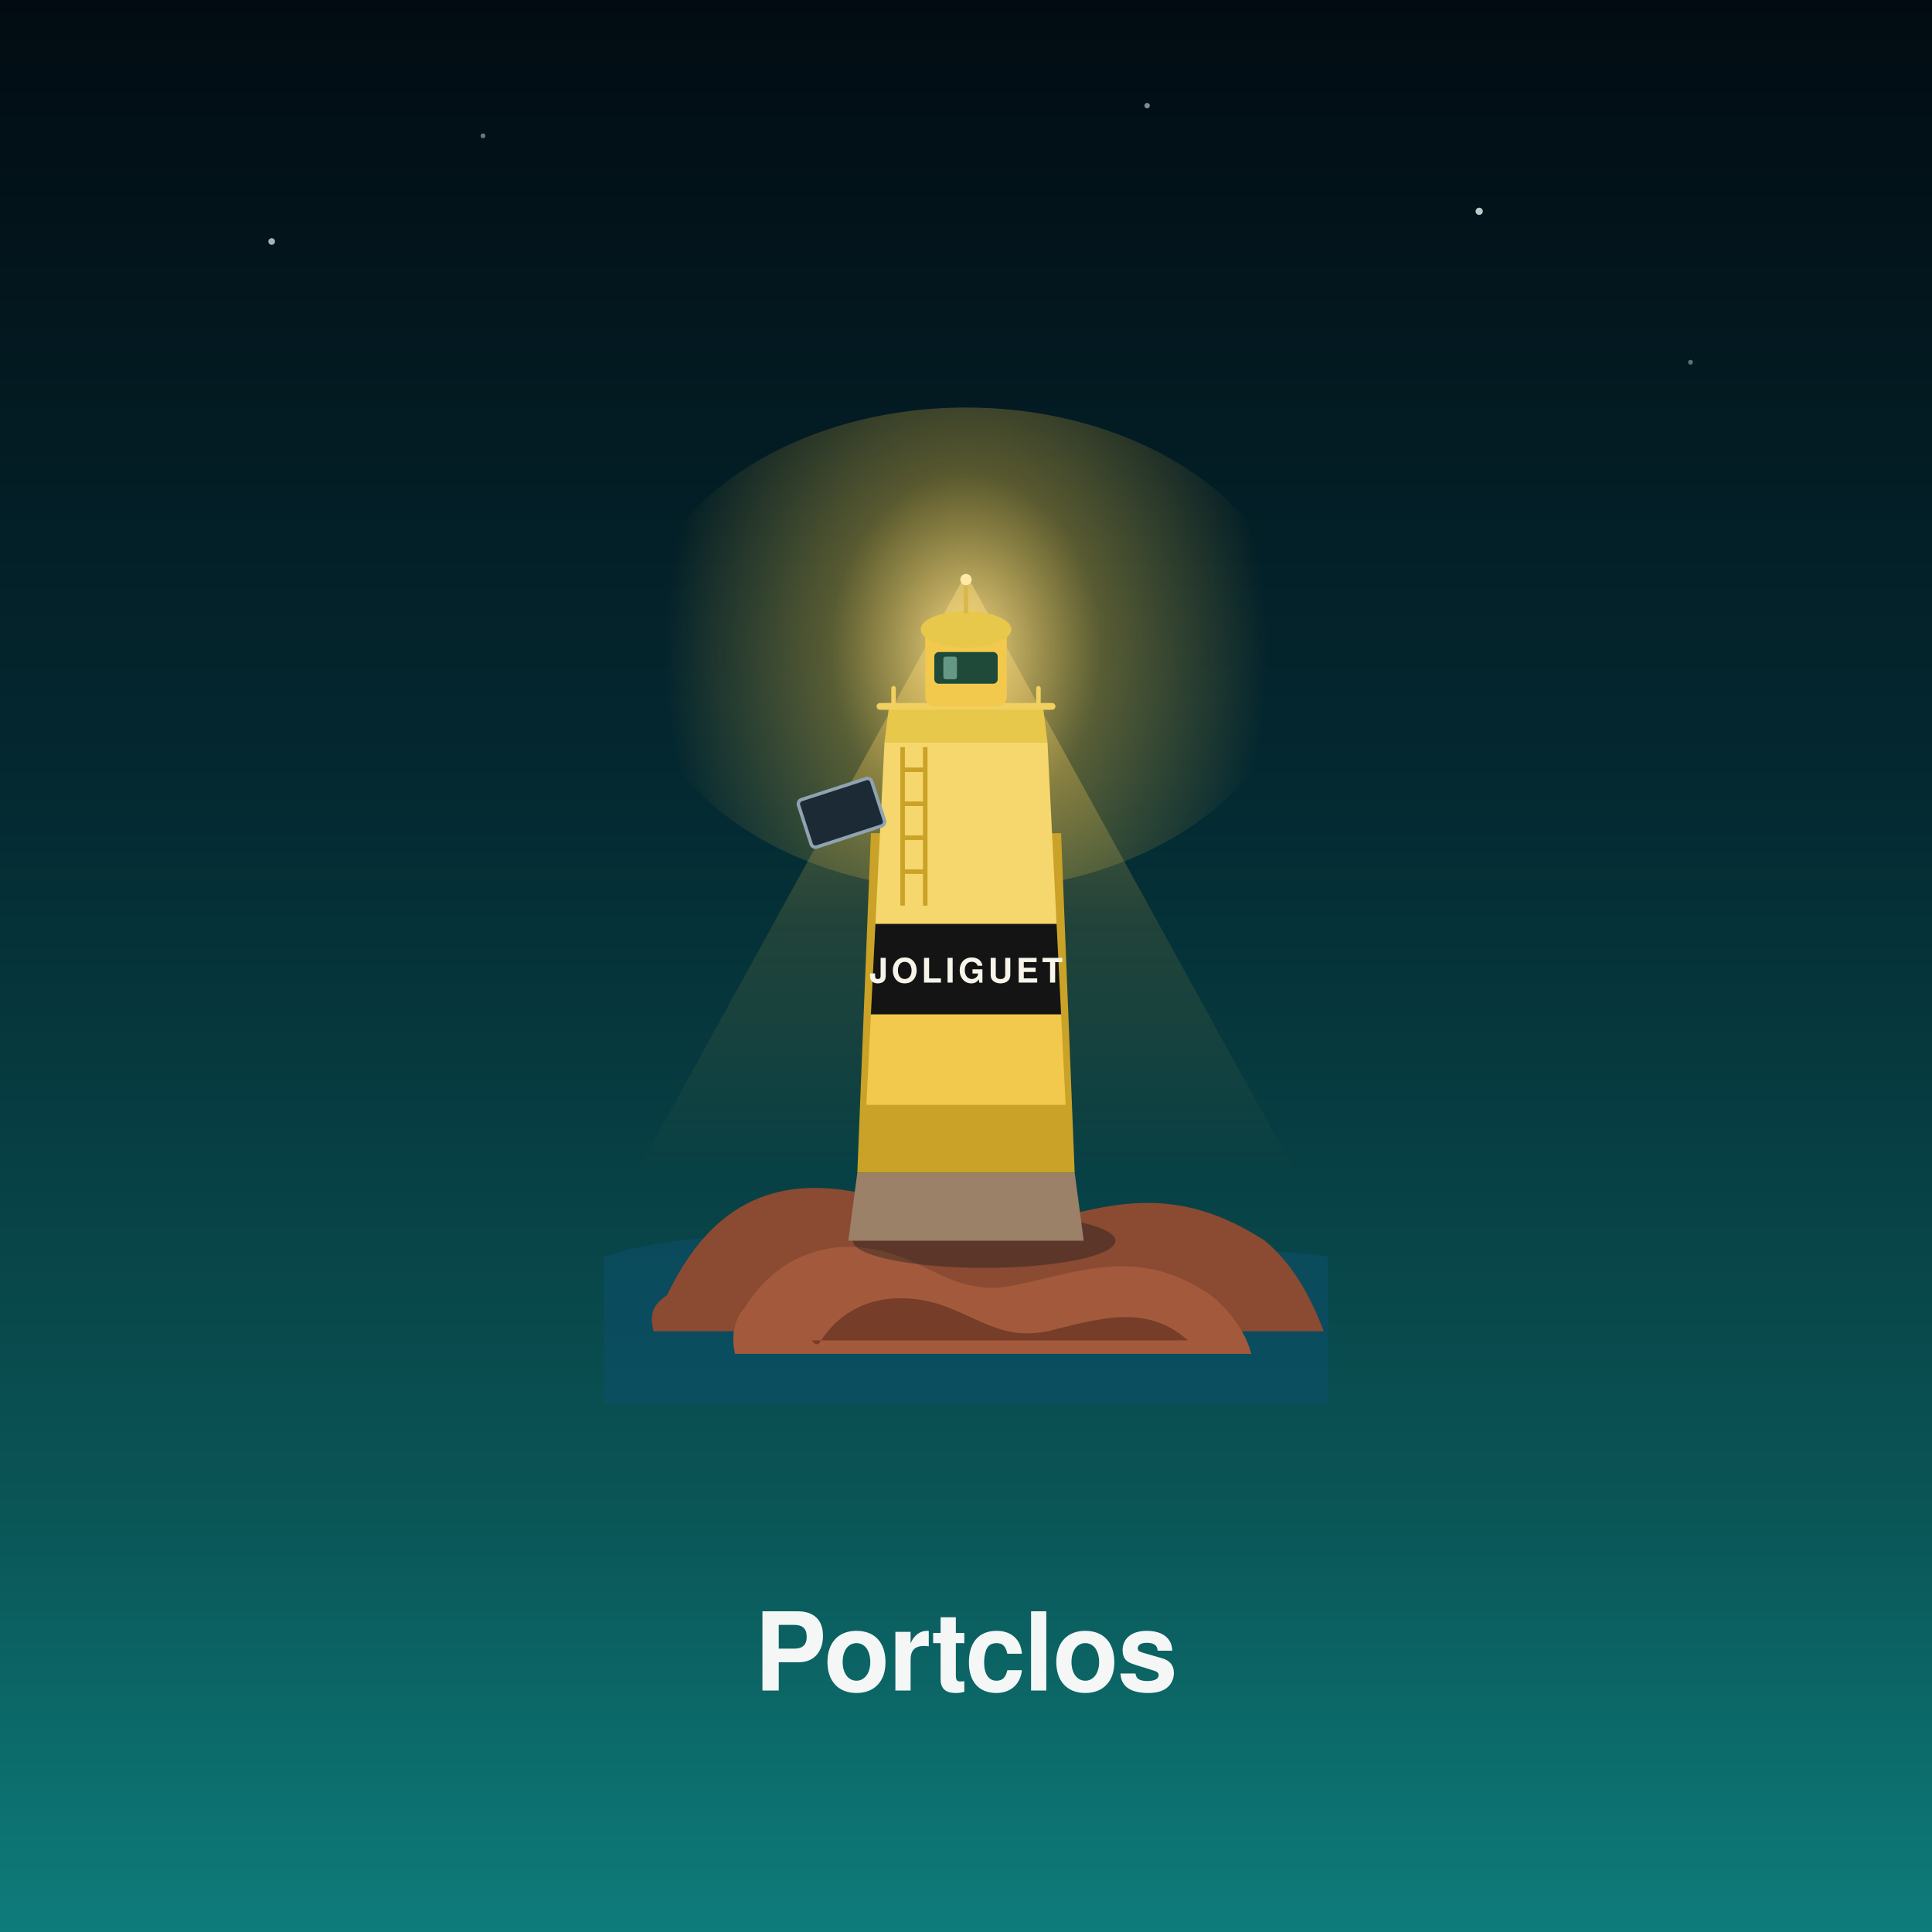
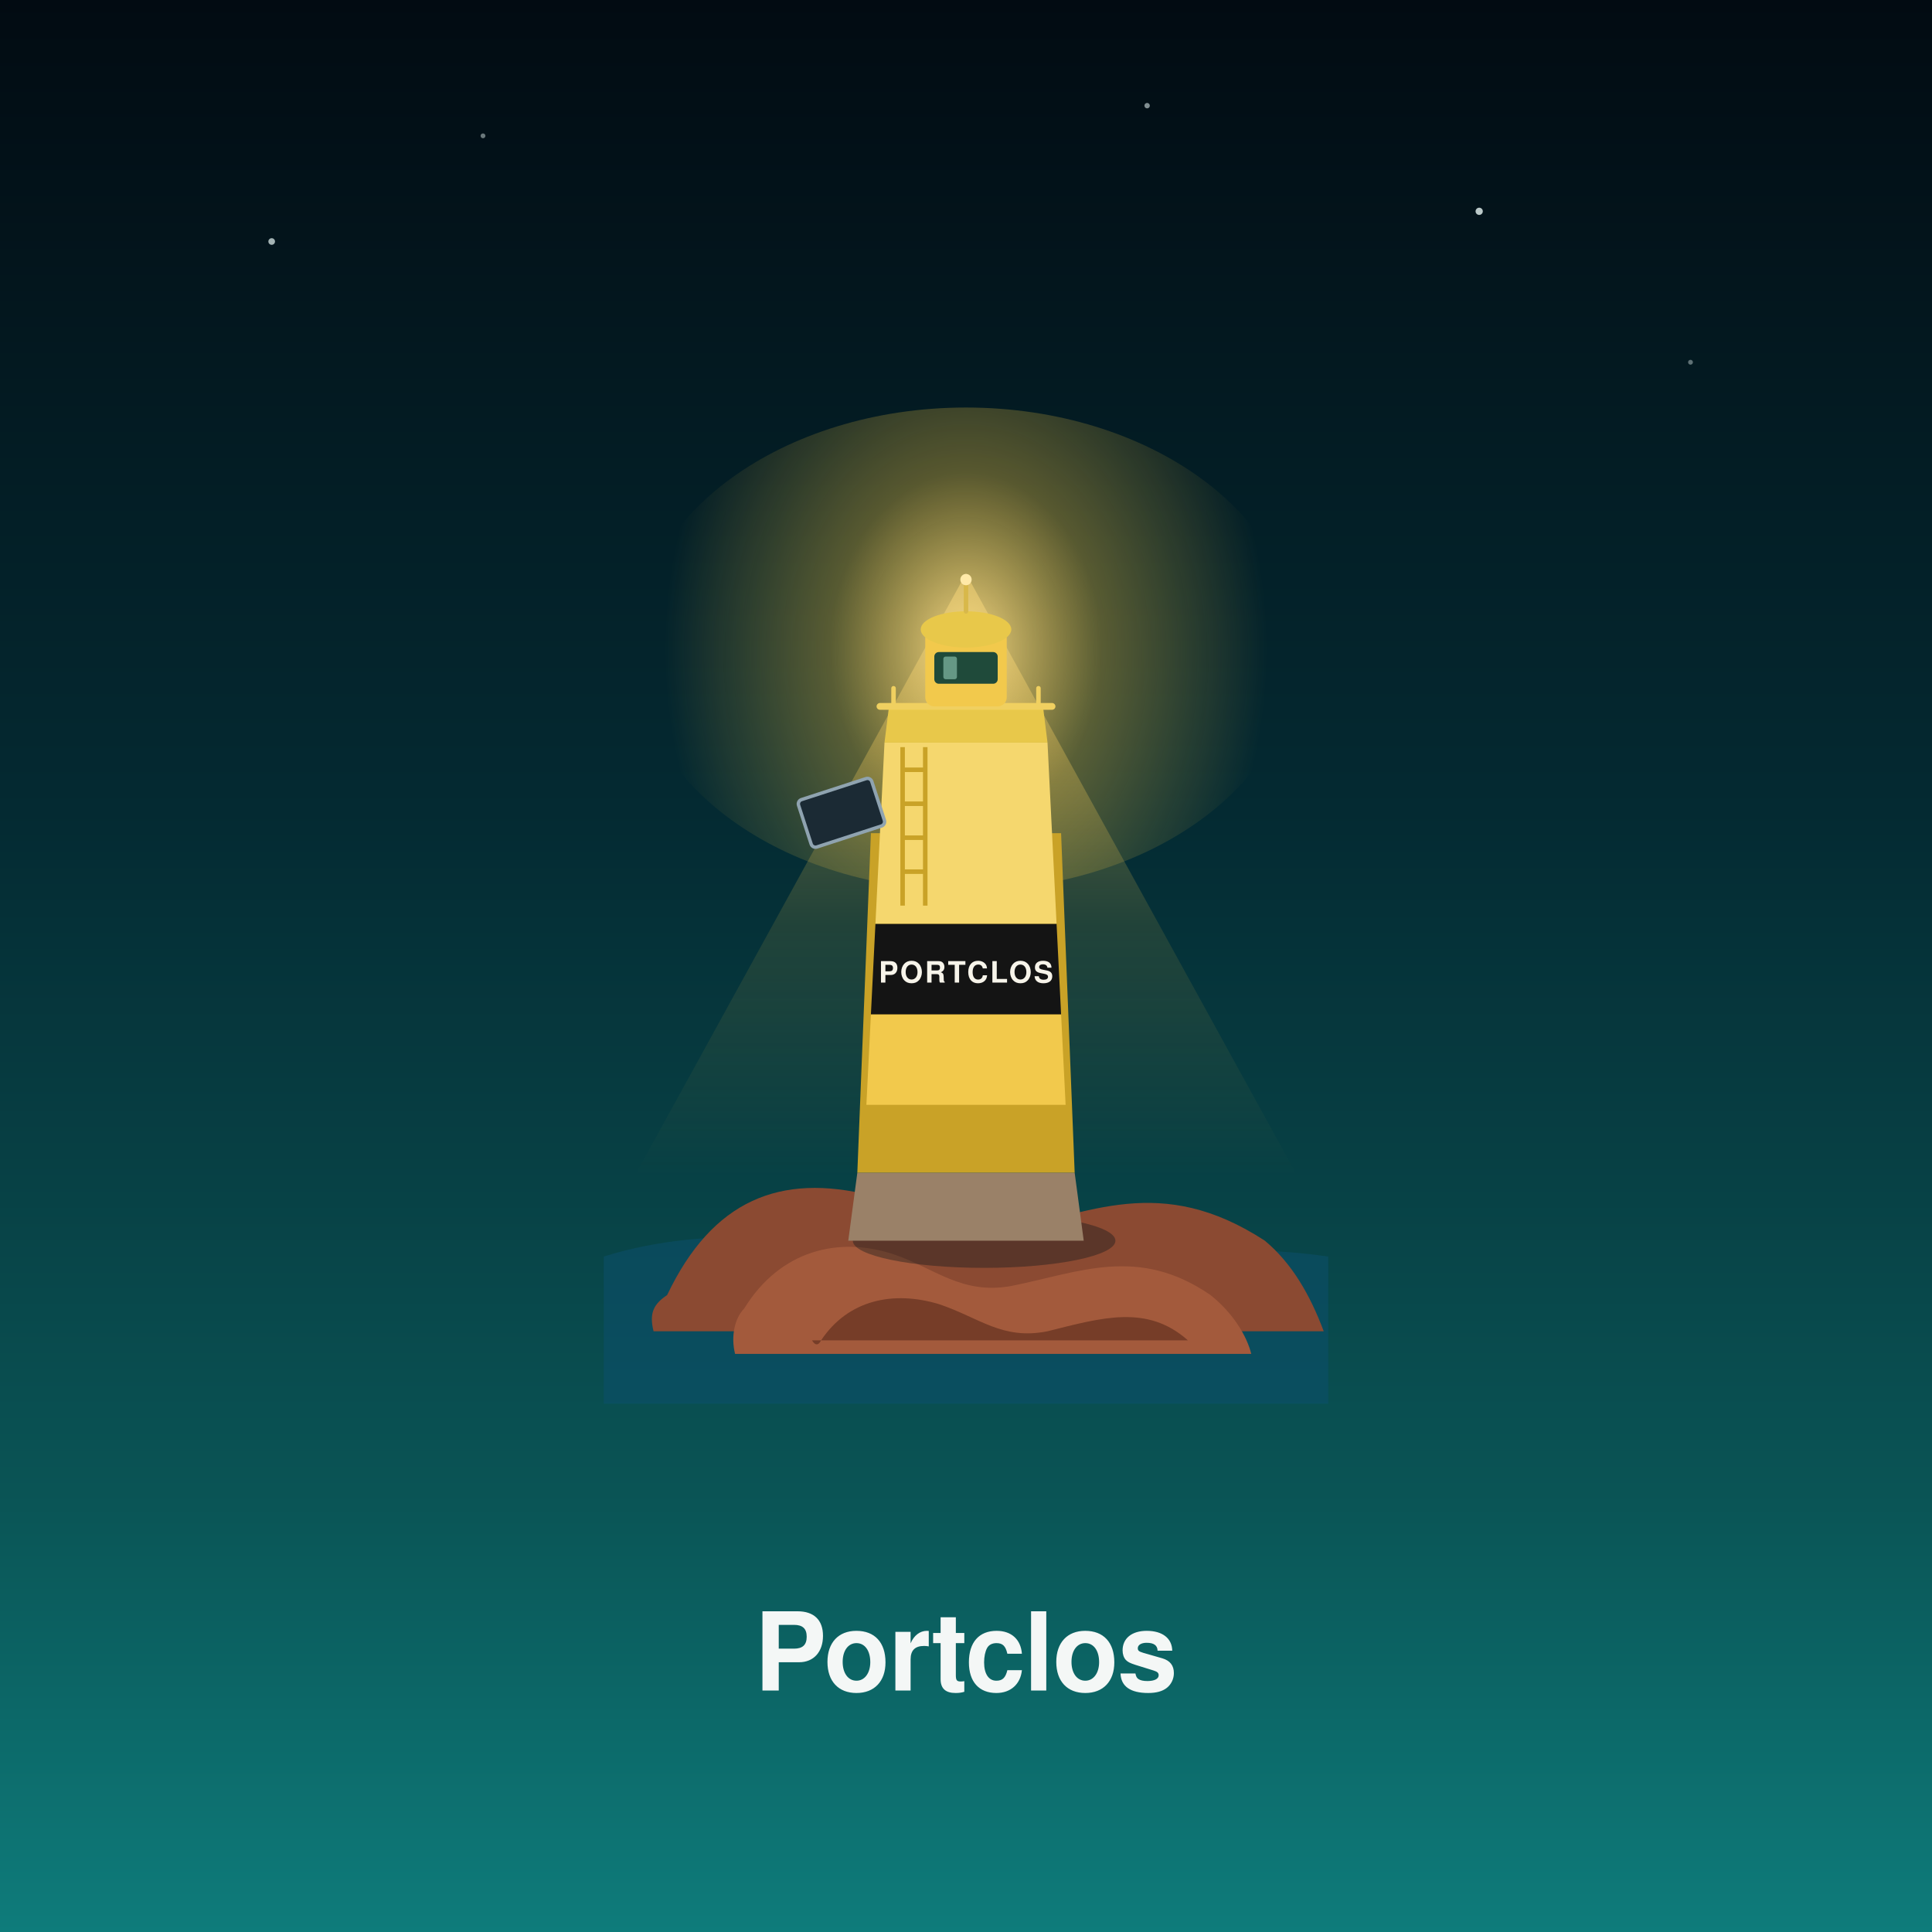
<svg xmlns="http://www.w3.org/2000/svg" width="1280" height="1280" viewBox="0 0 1280 1280" fill="none">
  <defs>
    <linearGradient id="bg" x1="640" y1="0" x2="640" y2="1280" gradientUnits="userSpaceOnUse">
      <stop stop-color="#020B12" />
      <stop offset="0.42" stop-color="#042A32" />
      <stop offset="0.78" stop-color="#0A5556" />
      <stop offset="1" stop-color="#0E7C7B" />
    </linearGradient>
    <radialGradient id="glow" cx="0" cy="0" r="1" gradientUnits="userSpaceOnUse" gradientTransform="translate(640 430) rotate(90) scale(260 200)">
      <stop stop-color="#FFE08A" stop-opacity="0.95" />
      <stop offset="0.45" stop-color="#F5C542" stop-opacity="0.35" />
      <stop offset="1" stop-color="#F5C542" stop-opacity="0" />
    </radialGradient>
    <linearGradient id="rock" x1="380" y1="820" x2="900" y2="1040" gradientUnits="userSpaceOnUse">
      <stop stop-color="#8B4A32" />
      <stop offset="1" stop-color="#5C2E1F" />
    </linearGradient>
    <linearGradient id="beam" x1="640" y1="360" x2="640" y2="780" gradientUnits="userSpaceOnUse">
      <stop stop-color="#FFE6A0" stop-opacity="0.55" />
      <stop offset="0.6" stop-color="#F5C542" stop-opacity="0.12" />
      <stop offset="1" stop-color="#F5C542" stop-opacity="0" />
    </linearGradient>
  </defs>
  <rect width="1280" height="1280" fill="url(#bg)" />
  <circle cx="180" cy="160" r="2.2" fill="#E8F6F5" opacity="0.7" />
  <circle cx="320" cy="90" r="1.6" fill="#E8F6F5" opacity="0.45" />
  <circle cx="980" cy="140" r="2.4" fill="#E8F6F5" opacity="0.8" />
  <circle cx="1120" cy="240" r="1.6" fill="#E8F6F5" opacity="0.4" />
  <circle cx="760" cy="70" r="1.8" fill="#E8F6F5" opacity="0.55" />
  <path d="M640 380 L860 780 L420 780 Z" fill="url(#beam)" />
  <ellipse cx="640" cy="430" rx="220" ry="160" fill="url(#glow)" />
  <g transform="translate(400 300) scale(1.5)">
    <path d="M0 355C48 340 96 348 160 352C224 356 272 348 320 355V420H0V355Z" fill="#0B4F6C" opacity="0.55" />
    <path d="M28 372C48 330 78 318 118 328C142 334 156 348 176 344C214 336 246 318 292 348C304 358 312 372 318 388H22C20 380 22 376 28 372Z" fill="url(#rock)" />
    <path d="M62 378C78 352 104 346 128 354C146 360 158 372 180 368C210 362 236 350 268 372C278 380 284 390 286 398H58C56 390 58 382 62 378Z" fill="#A35A3C" />
    <path d="M96 392C108 374 128 370 148 376C166 382 176 392 196 388C220 382 240 376 258 392H92C92 392 94 396 96 392Z" fill="#6E3824" opacity="0.85" />
    <ellipse cx="168" cy="348" rx="58" ry="12" fill="#031016" opacity="0.35" />
    <path d="M112 318H208L202 168H118L112 318Z" fill="#C9A227" />
    <path d="M108 348H212L208 318H112L108 348Z" fill="#9A8168" />
    <path d="M116 288H204L202 248H118L116 288Z" fill="#F2C94C" />
    <path d="M118 248H202L200 208H120L118 248Z" fill="#141414" />
-     <text x="160" y="234" text-anchor="middle" fill="#F7F4EA" font-family="Helvetica, Arial, sans-serif" font-size="15" font-weight="700" letter-spacing="1.5">JOLIGUET</text>
+     <text x="160" y="234" text-anchor="middle" fill="#F7F4EA" font-family="Helvetica, Arial, sans-serif" font-size="13" font-weight="700" letter-spacing="0.8">PORTCLOS</text>
    <path d="M120 208H200L196 128H124L120 208Z" fill="#F5D76E" />
    <path d="M124 128H196L194 112H126L124 128Z" fill="#E8C84A" />
    <path d="M122 112H198" stroke="#F0D060" stroke-width="3" stroke-linecap="round" />
    <path d="M128 104V112M144 104V112M160 104V112M176 104V112M192 104V112" stroke="#F0D060" stroke-width="2" stroke-linecap="round" />
    <path d="M132 200V130M142 200V130" stroke="#C9A227" stroke-width="2" />
    <path d="M132 140H142M132 155H142M132 170H142M132 185H142" stroke="#C9A227" stroke-width="2" />
    <rect x="88" y="148" width="34" height="22" rx="2" transform="rotate(-18 105 159)" fill="#1B2A34" stroke="#8FA3B0" stroke-width="1.5" />
    <rect x="142" y="78" width="36" height="34" rx="4" fill="#F2C94C" />
    <rect x="146" y="88" width="28" height="14" rx="2" fill="#1F4A3A" />
    <ellipse cx="160" cy="78" rx="20" ry="8" fill="#E8C84A" />
    <path d="M160 70V58" stroke="#D8B84A" stroke-width="2" stroke-linecap="round" />
    <circle cx="160" cy="56" r="2.5" fill="#FFE9A8" />
    <rect x="150" y="90" width="6" height="10" rx="1" fill="#9ED9C2" opacity="0.55" />
  </g>
  <text x="640" y="1120" text-anchor="middle" fill="#F4F7F6" font-family="Helvetica, Arial, sans-serif" font-size="72" font-weight="800" letter-spacing="-1">Portclos</text>
</svg>
